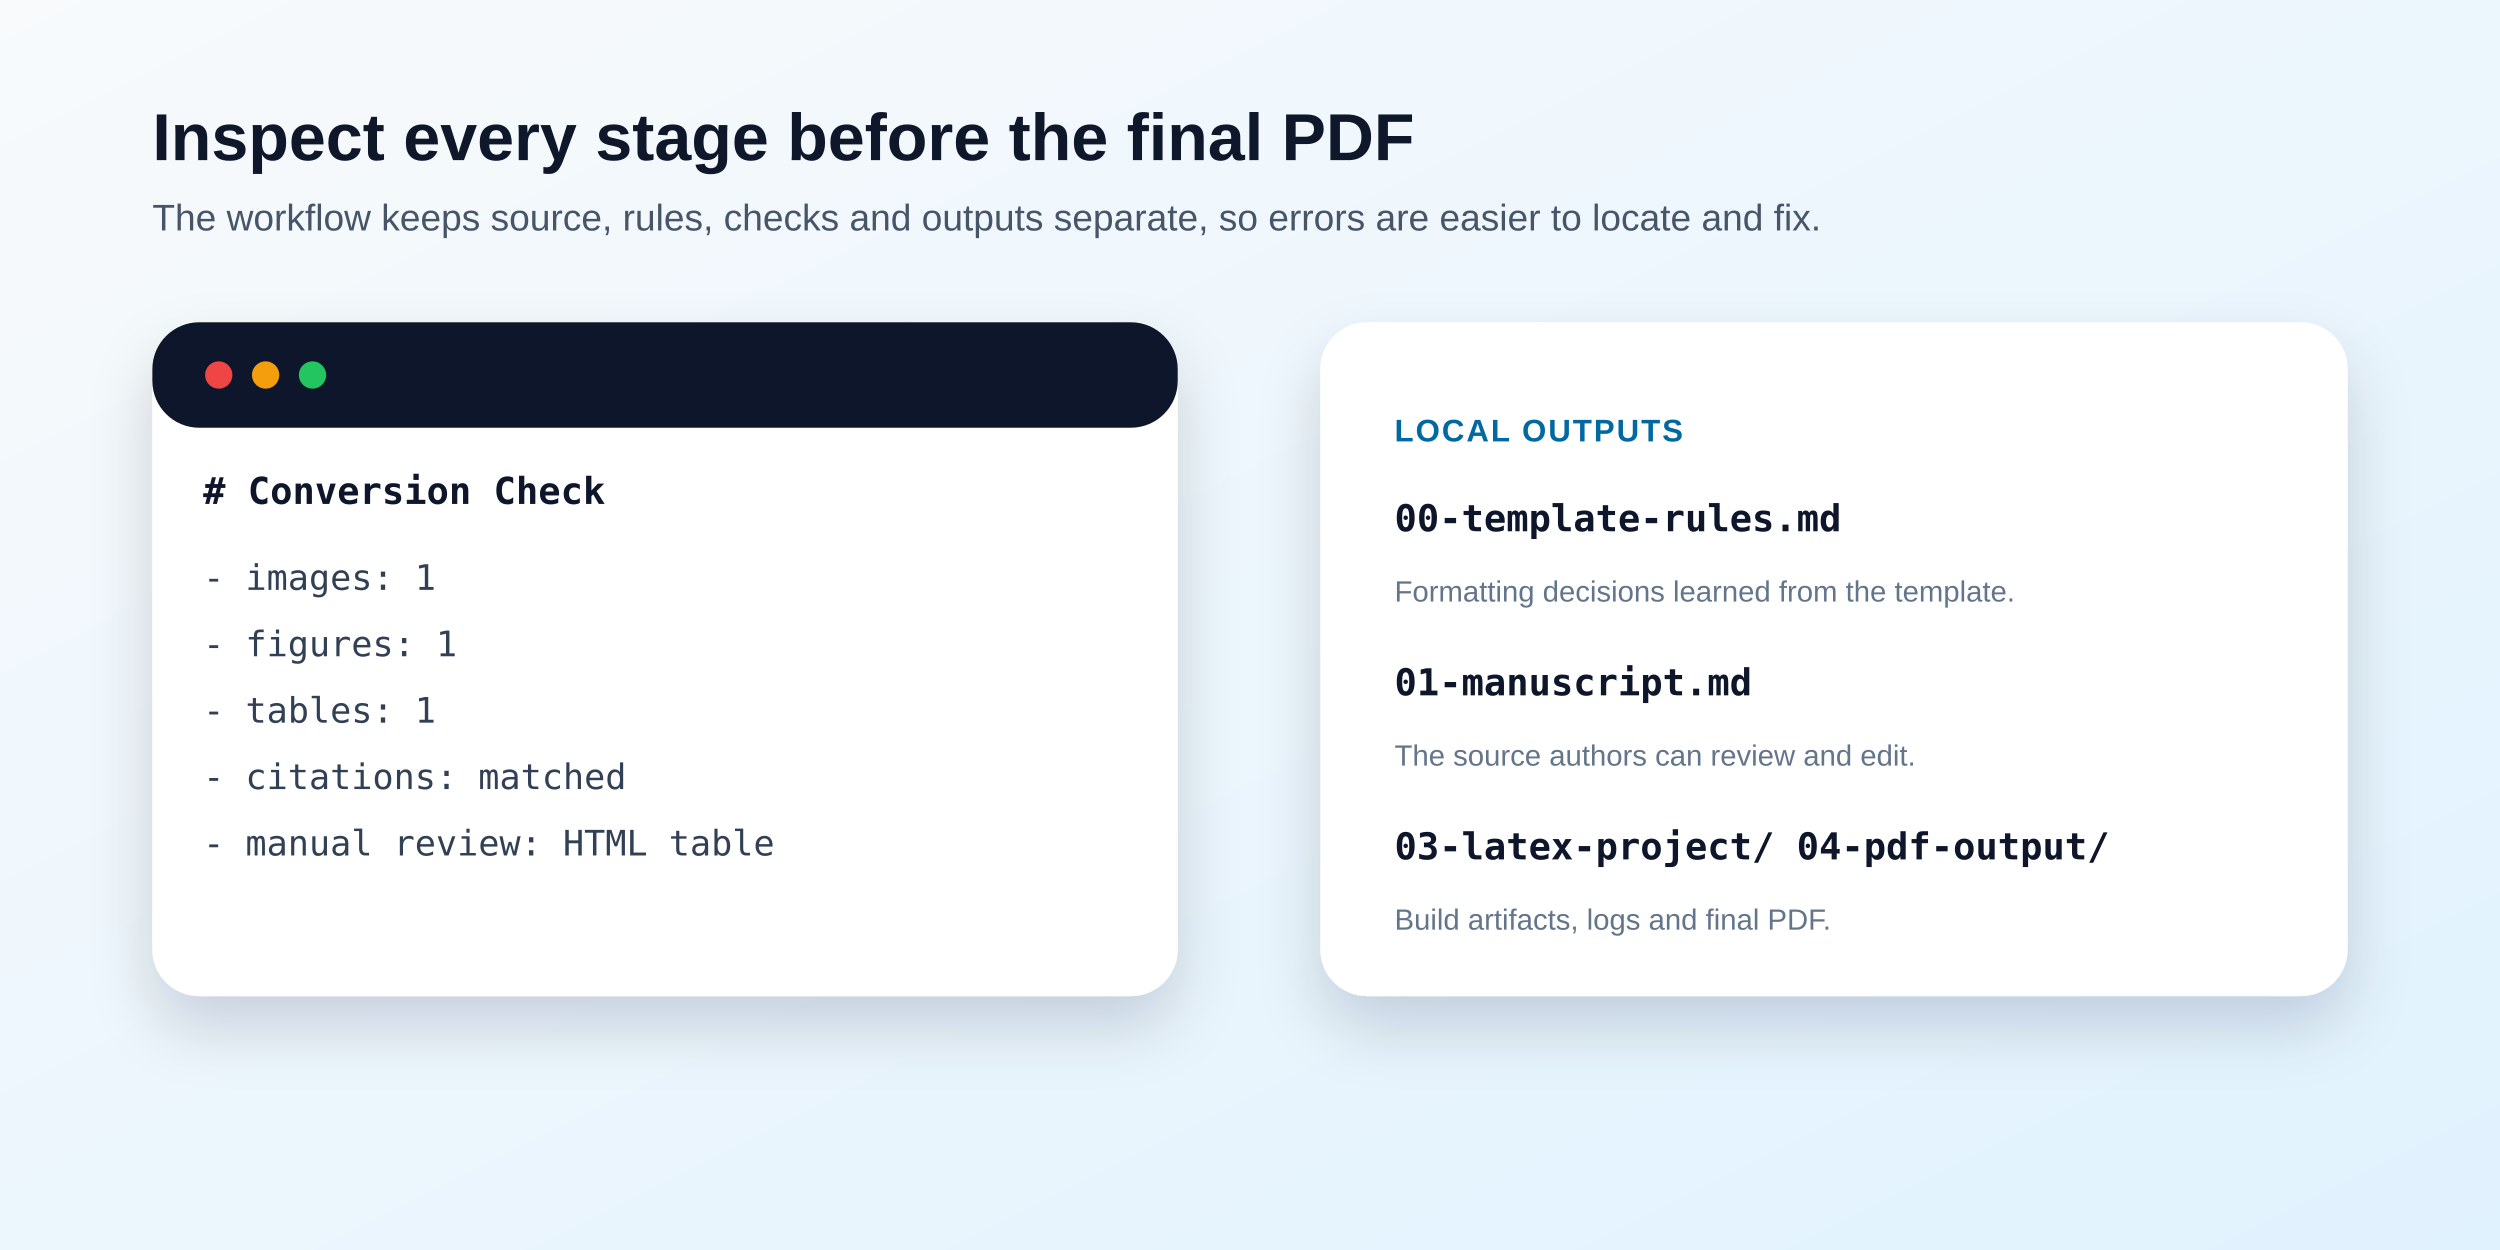
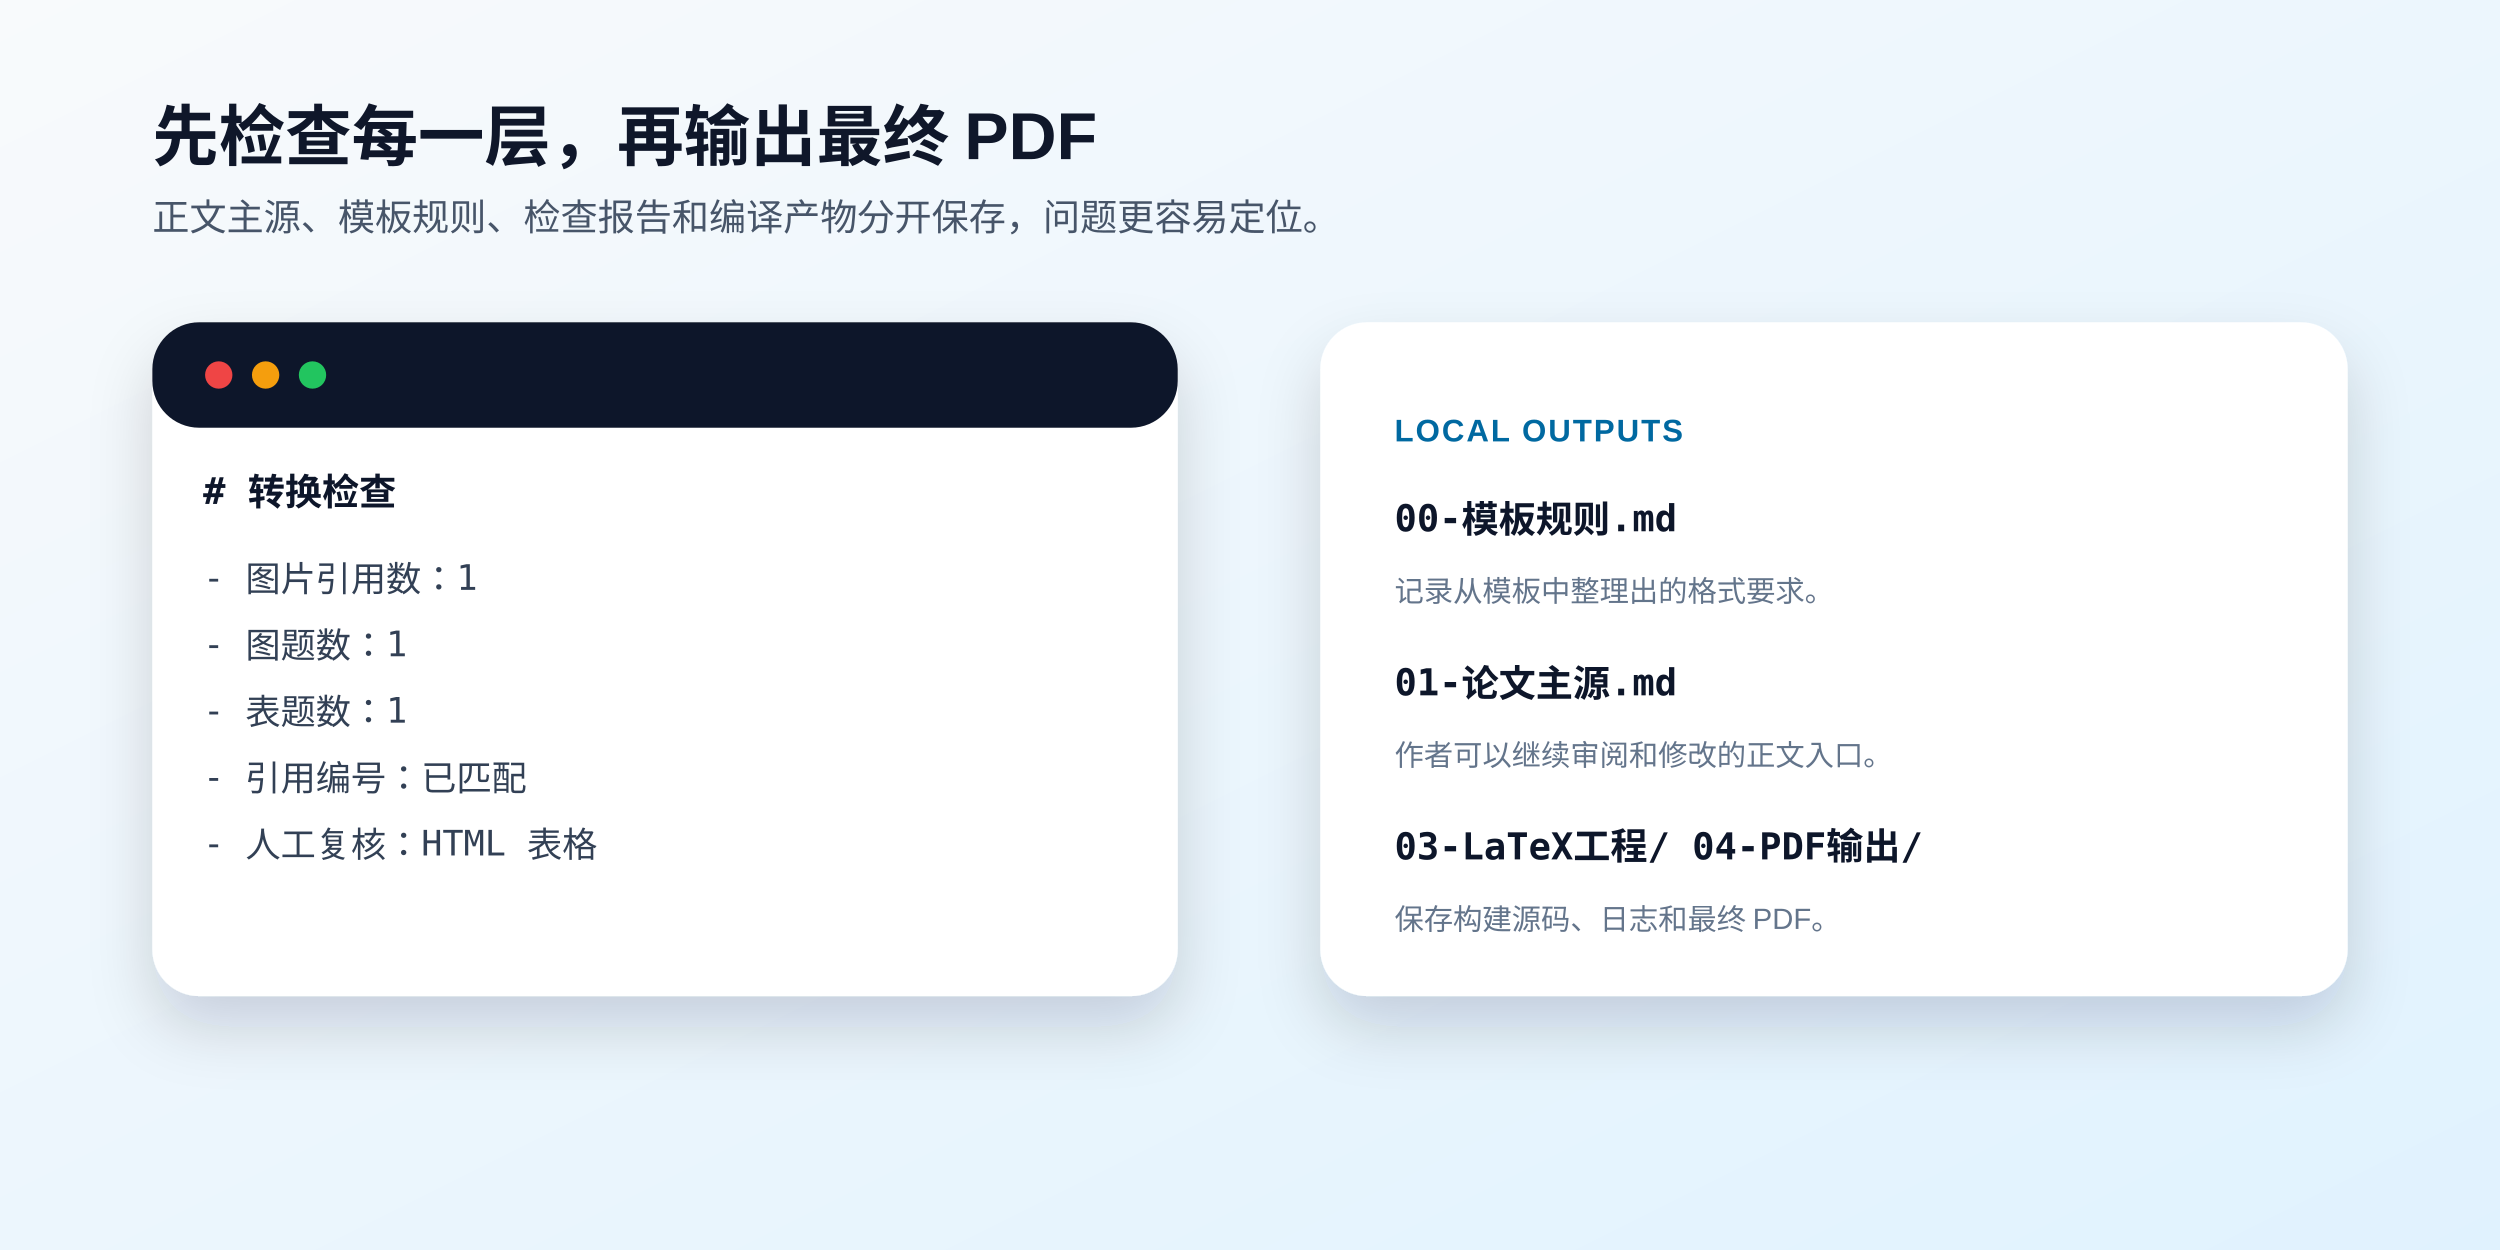
- <svg xmlns="http://www.w3.org/2000/svg" width="1280" height="640" viewBox="0 0 1280 640" role="img" aria-label="Validation report preview">
+ <svg xmlns="http://www.w3.org/2000/svg" width="1280" height="640" viewBox="0 0 1280 640" role="img" aria-label="转换检查报告示例">
  <defs>
    <linearGradient id="bg" x1="0" y1="0" x2="1" y2="1">
      <stop offset="0%" stop-color="#f8fafc" />
      <stop offset="100%" stop-color="#e0f2fe" />
    </linearGradient>
    <filter id="shadow" x="-15%" y="-15%" width="130%" height="130%">
      <feDropShadow dx="0" dy="16" stdDeviation="16" flood-color="#0f172a" flood-opacity="0.16" />
    </filter>
    <style>
-       .title { font: 800 34px Arial, sans-serif; fill: #0f172a; }
-       .caption { font: 400 19px Arial, sans-serif; fill: #475569; }
+       .title { font: 800 34px "PingFang SC", "Microsoft YaHei", Arial, sans-serif; fill: #0f172a; }
+       .caption { font: 400 19px "PingFang SC", "Microsoft YaHei", Arial, sans-serif; fill: #475569; }
      .label { font: 800 16px Arial, sans-serif; fill: #0369a1; letter-spacing: 1px; }
-       .mono { font: 500 18px Consolas, monospace; fill: #334155; }
-       .monoStrong { font: 800 19px Consolas, monospace; fill: #0f172a; }
-       .small { font: 400 15px Arial, sans-serif; fill: #64748b; }
+       .mono { font: 500 18px Consolas, "PingFang SC", "Microsoft YaHei", monospace; fill: #334155; }
+       .monoStrong { font: 800 19px Consolas, "PingFang SC", "Microsoft YaHei", monospace; fill: #0f172a; }
+       .small { font: 400 15px "PingFang SC", "Microsoft YaHei", Arial, sans-serif; fill: #64748b; }
    </style>
  </defs>
  <rect width="1280" height="640" fill="url(#bg)" />
-   <text x="78" y="82" class="title">Inspect every stage before the final PDF</text>
-   <text x="78" y="118" class="caption">The workflow keeps source, rules, checks and outputs separate, so errors are easier to locate and fix.</text>
+   <text x="78" y="82" class="title">先检查每一层，再输出最终 PDF</text>
+   <text x="78" y="118" class="caption">正文主源、模板规则、检查报告和编译产物分开保存，问题更容易定位。</text>
  <g filter="url(#shadow)">
    <rect x="78" y="165" width="525" height="345" rx="24" fill="#ffffff" />
    <rect x="78" y="165" width="525" height="54" rx="24" fill="#0f172a" />
    <circle cx="112" cy="192" r="7" fill="#ef4444" />
    <circle cx="136" cy="192" r="7" fill="#f59e0b" />
    <circle cx="160" cy="192" r="7" fill="#22c55e" />
-     <text x="104" y="258" class="monoStrong"># Conversion Check</text>
-     <text x="104" y="302" class="mono">- images: 1</text>
-     <text x="104" y="336" class="mono">- figures: 1</text>
-     <text x="104" y="370" class="mono">- tables: 1</text>
-     <text x="104" y="404" class="mono">- citations: matched</text>
-     <text x="104" y="438" class="mono">- manual review: HTML table</text>
+     <text x="104" y="258" class="monoStrong"># 转换检查</text>
+     <text x="104" y="302" class="mono">- 图片引用数：1</text>
+     <text x="104" y="336" class="mono">- 图题数：1</text>
+     <text x="104" y="370" class="mono">- 表题数：1</text>
+     <text x="104" y="404" class="mono">- 引用编号：已匹配</text>
+     <text x="104" y="438" class="mono">- 人工复核：HTML 表格</text>
  </g>
  <g filter="url(#shadow)">
    <rect x="676" y="165" width="526" height="345" rx="24" fill="#ffffff" />
    <text x="714" y="226" class="label">LOCAL OUTPUTS</text>
-     <text x="714" y="272" class="monoStrong">00-template-rules.md</text>
-     <text x="714" y="308" class="small">Formatting decisions learned from the template.</text>
-     <text x="714" y="356" class="monoStrong">01-manuscript.md</text>
-     <text x="714" y="392" class="small">The source authors can review and edit.</text>
-     <text x="714" y="440" class="monoStrong">03-latex-project/  04-pdf-output/</text>
-     <text x="714" y="476" class="small">Build artifacts, logs and final PDF.</text>
+     <text x="714" y="272" class="monoStrong">00-模板规则.md</text>
+     <text x="714" y="308" class="small">记录从模板中整理出的格式要求。</text>
+     <text x="714" y="356" class="monoStrong">01-论文主源.md</text>
+     <text x="714" y="392" class="small">作者可以继续审阅和修改的正文入口。</text>
+     <text x="714" y="440" class="monoStrong">03-LaTeX工程/  04-PDF输出/</text>
+     <text x="714" y="476" class="small">保存构建源码、日志和最终 PDF。</text>
  </g>
</svg>
